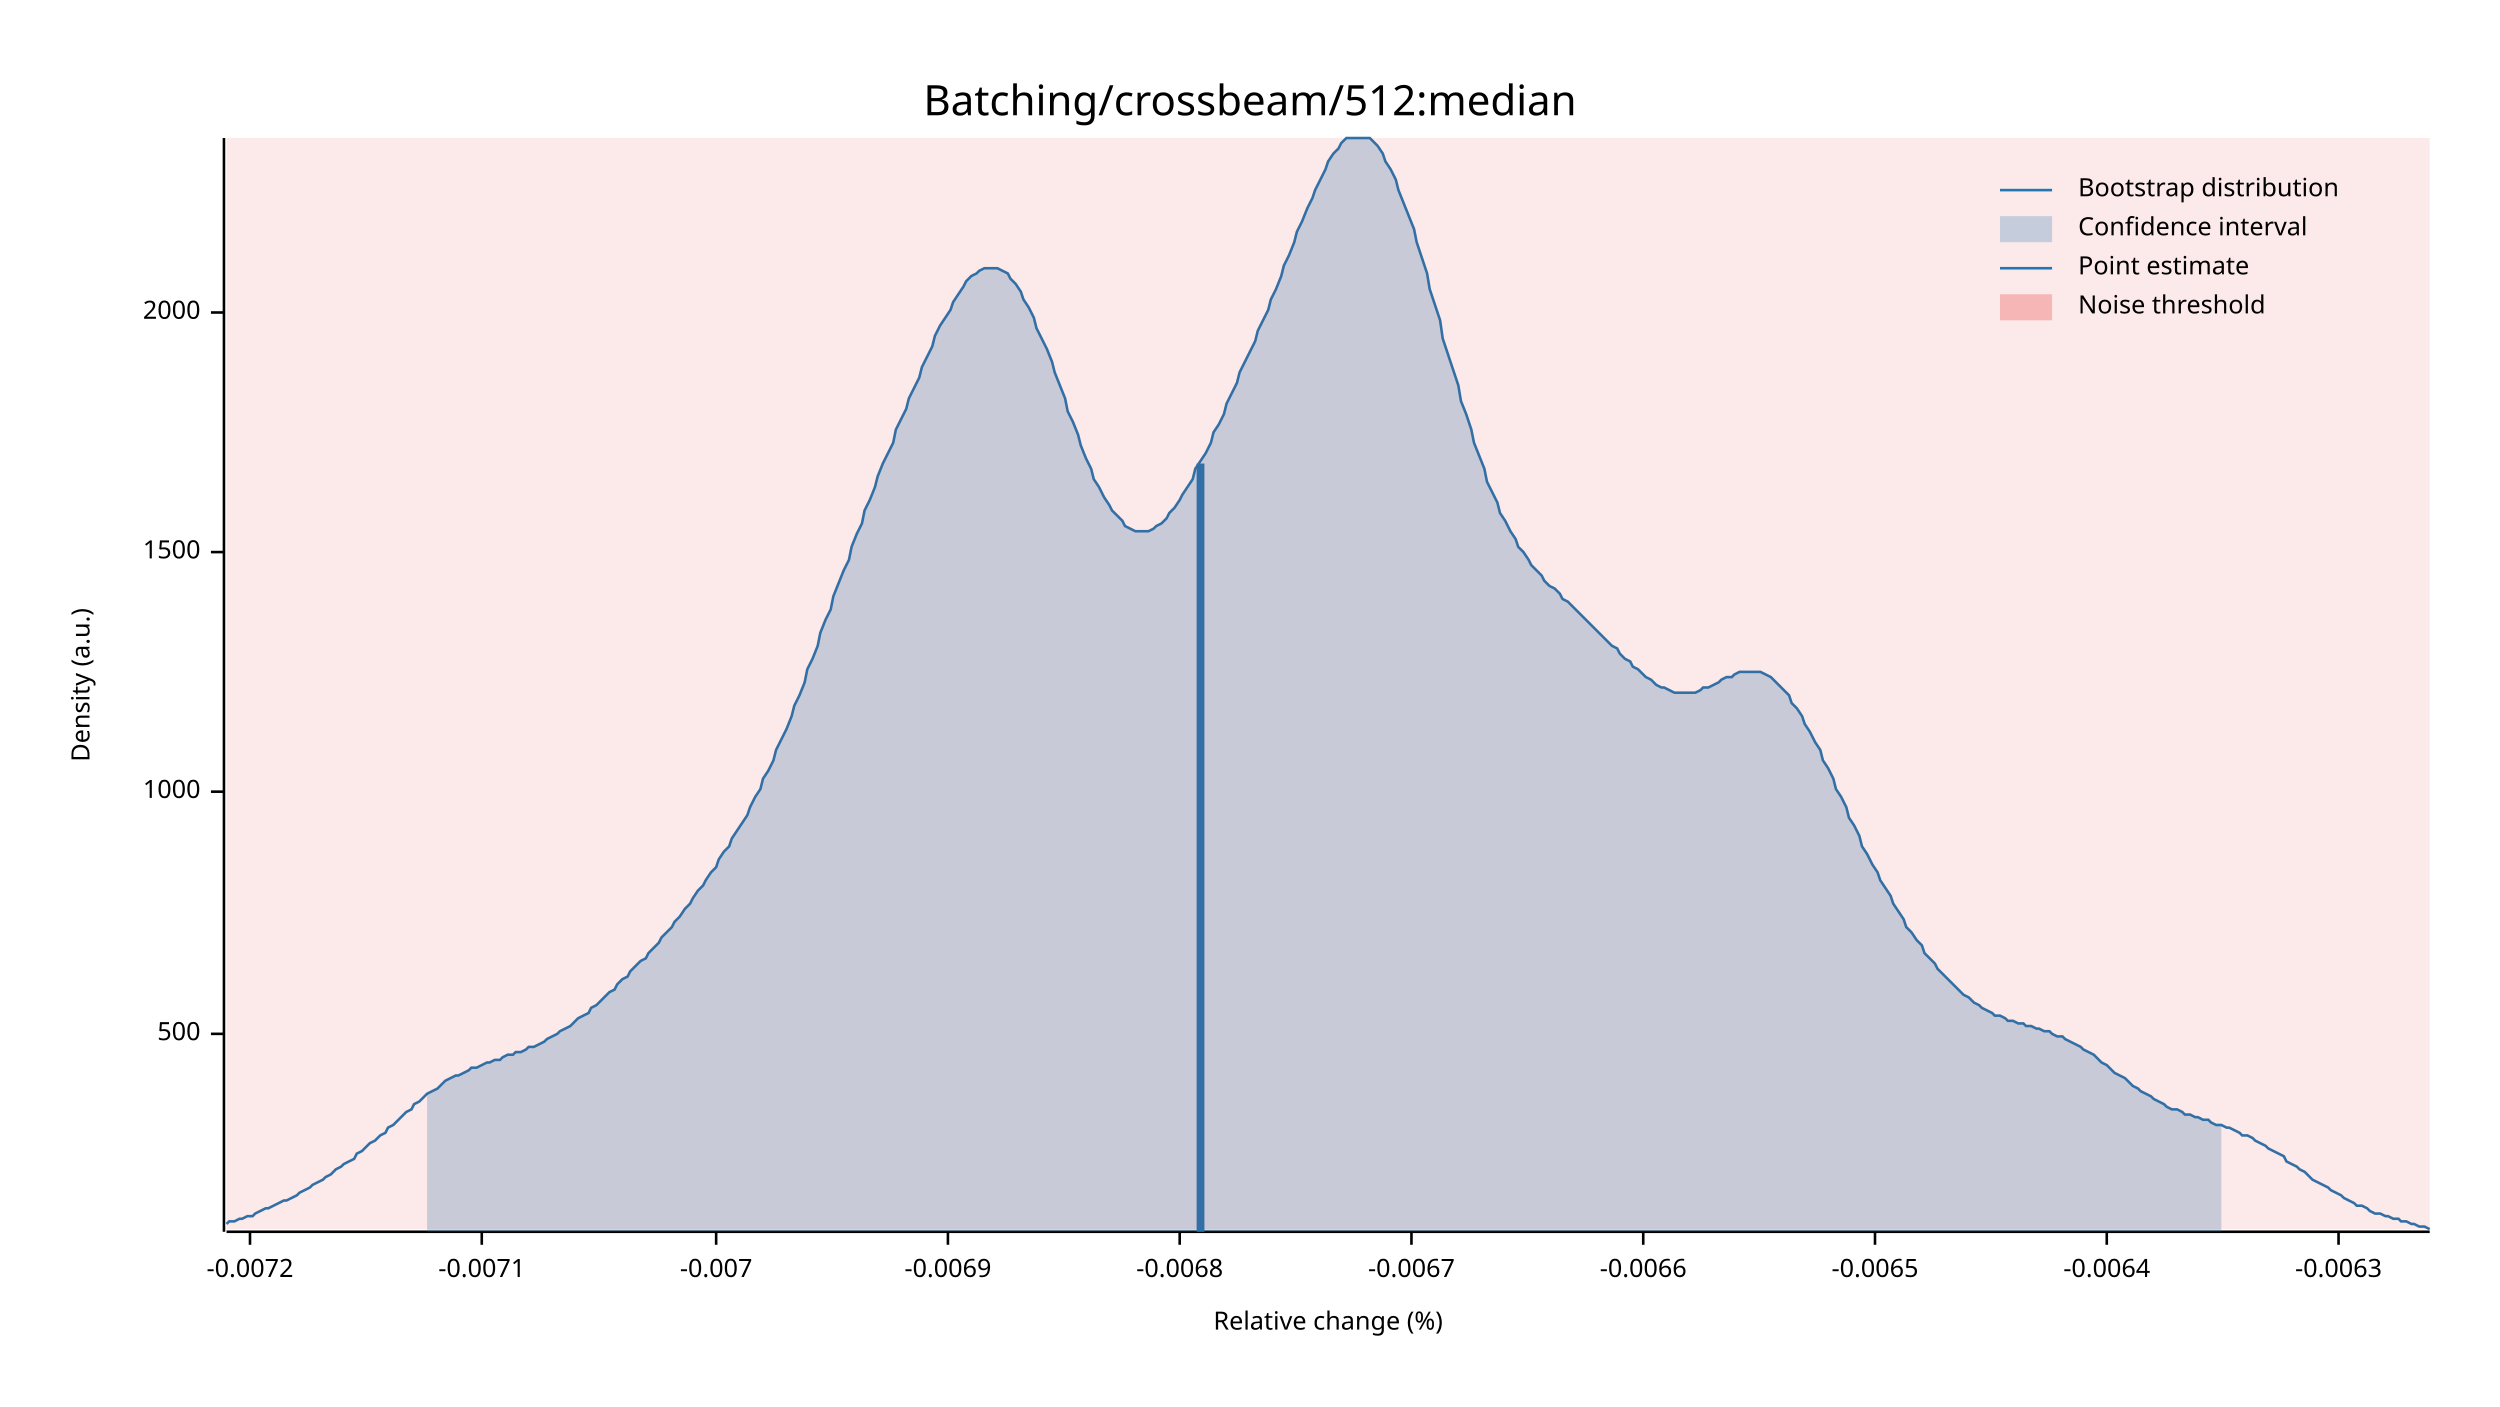
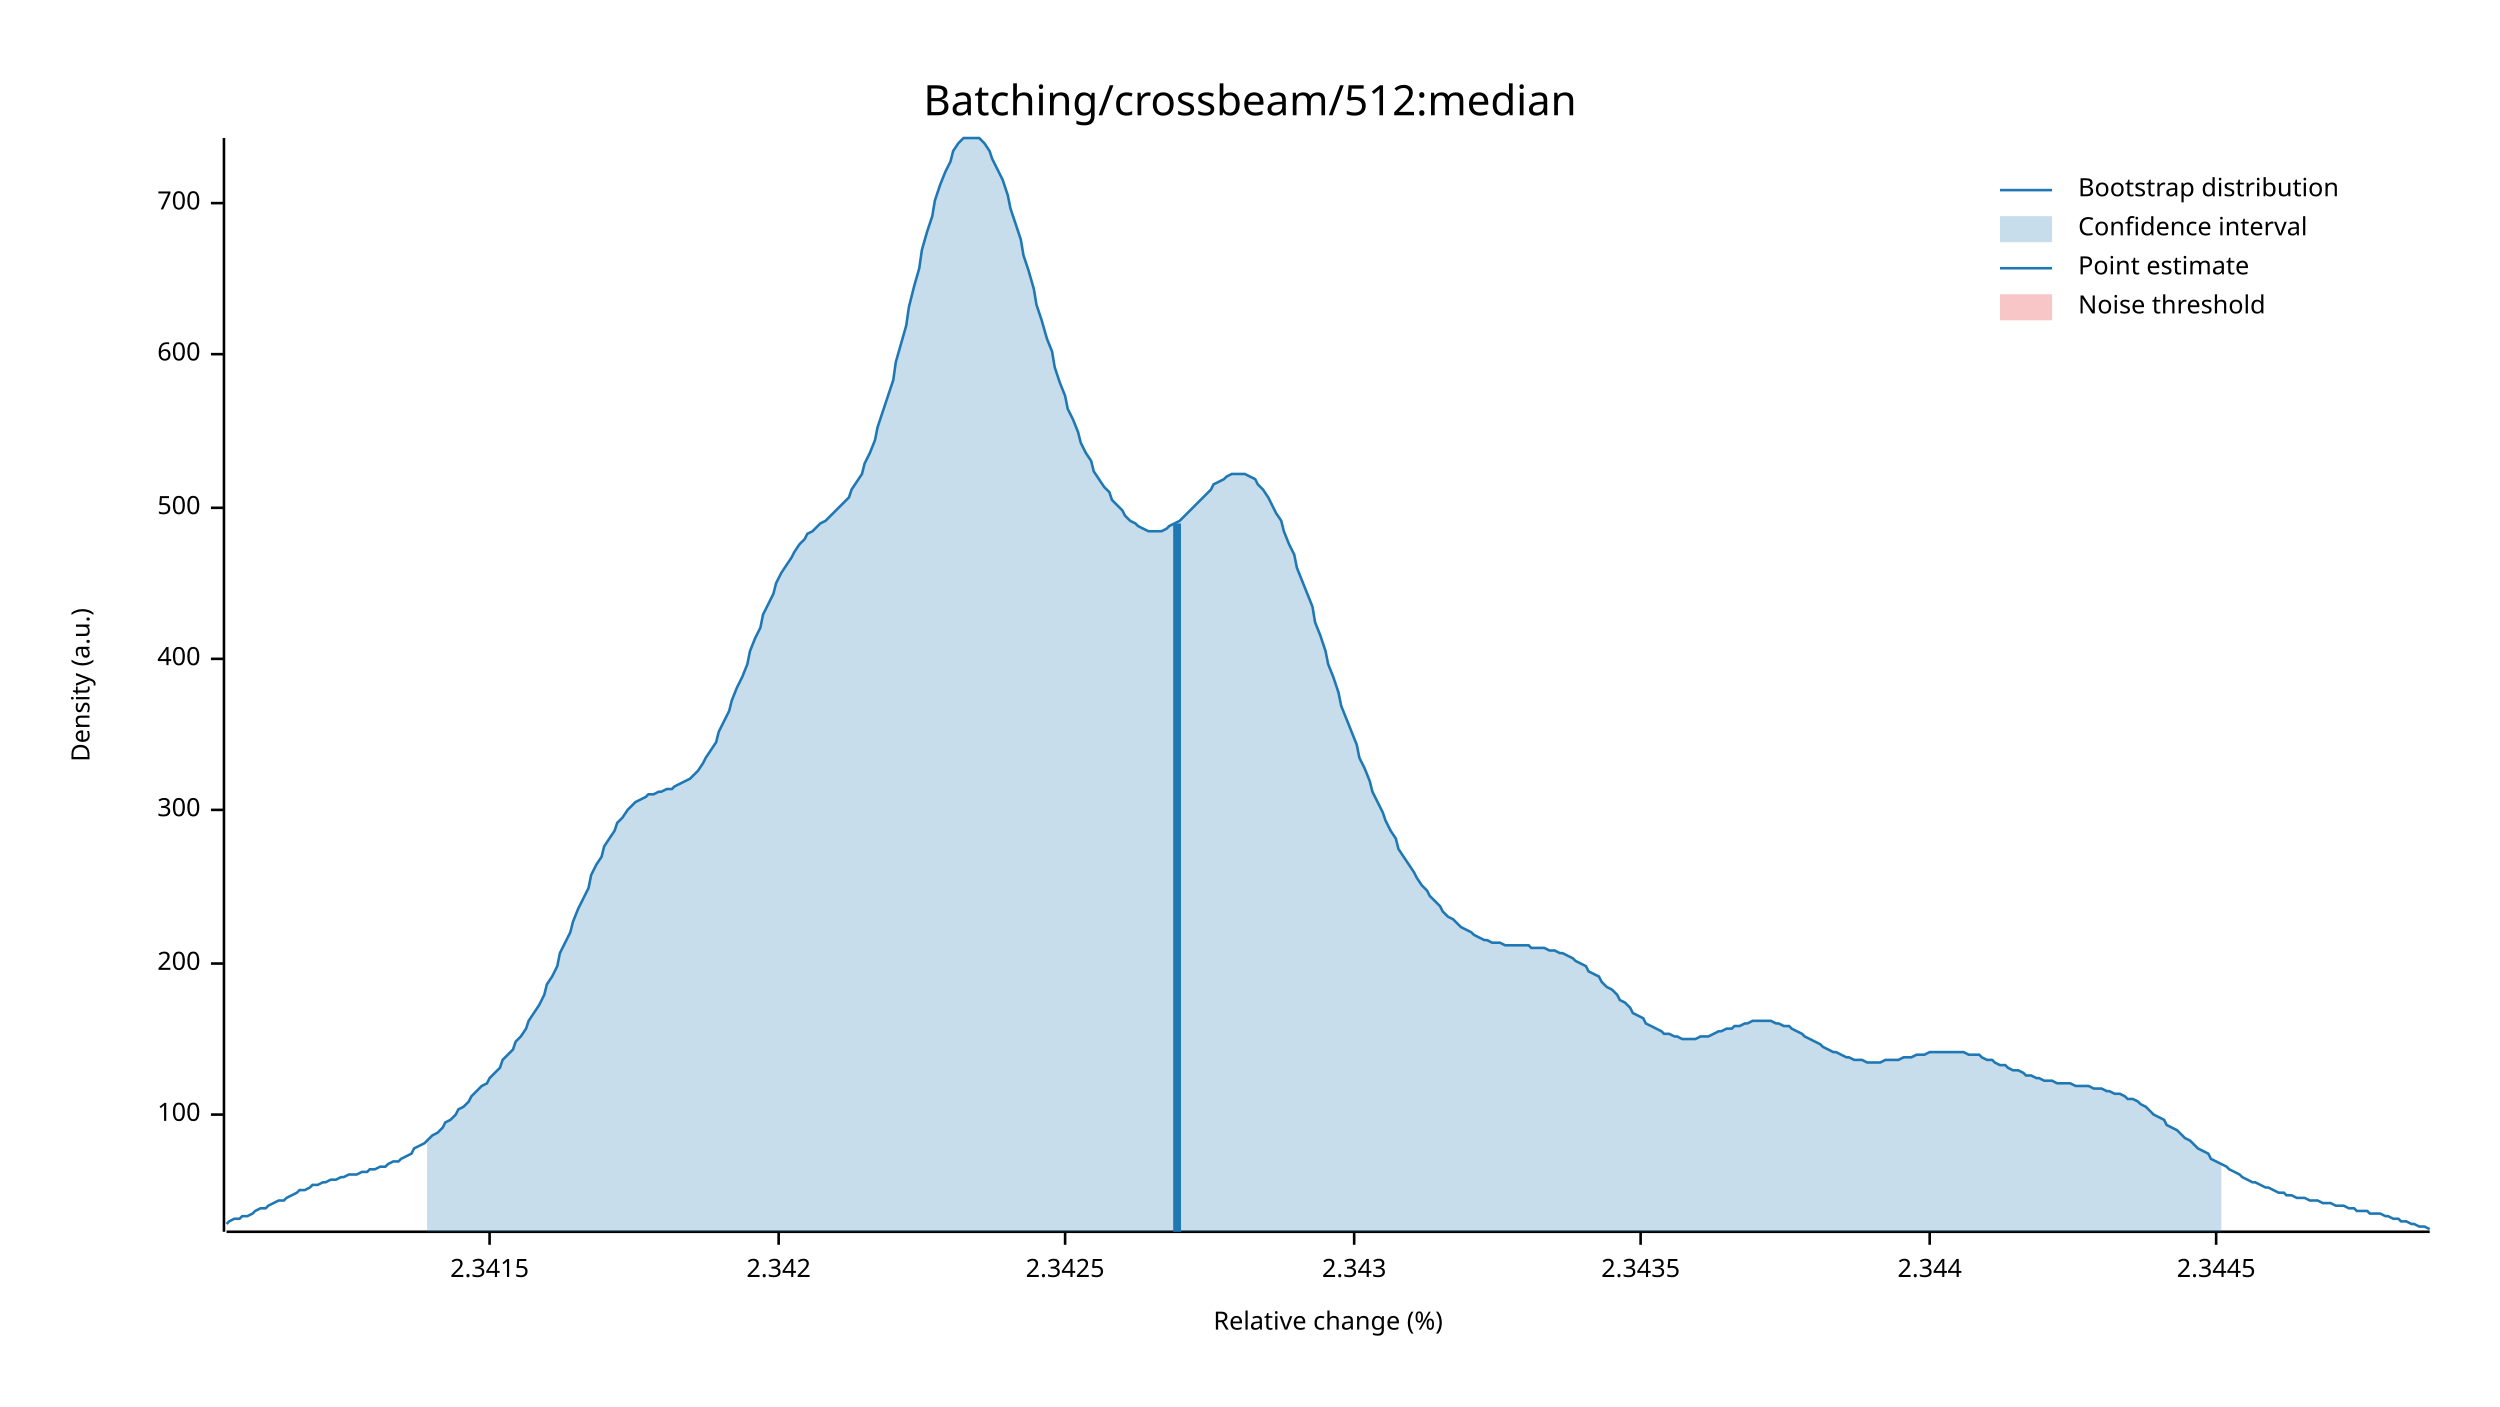
<svg xmlns="http://www.w3.org/2000/svg" width="960" height="540" viewBox="0 0 960 540">
  <text x="480" y="32" dy="0.76em" text-anchor="middle" font-family="sans-serif" font-size="16.129" opacity="1" fill="#000000">
Batching/crossbeam/512:median
</text>
  <text x="27" y="263" dy="0.76em" text-anchor="middle" font-family="sans-serif" font-size="9.677" opacity="1" fill="#000000" transform="rotate(270, 27, 263)">
Density (a.u.)
</text>
  <text x="510" y="513" dy="-0.5ex" text-anchor="middle" font-family="sans-serif" font-size="9.677" opacity="1" fill="#000000">
Relative change (%)
</text>
  <polyline fill="none" opacity="1" stroke="#000000" stroke-width="1" points="86,53 86,473 " />
-   <text x="77" y="397" dy="0.5ex" text-anchor="end" font-family="sans-serif" font-size="9.677" opacity="1" fill="#000000">
+   <text x="77" y="428" dy="0.5ex" text-anchor="end" font-family="sans-serif" font-size="9.677" opacity="1" fill="#000000">
+ 100
+ </text>
+   <polyline fill="none" opacity="1" stroke="#000000" stroke-width="1" points="81,428 86,428 " />
+   <text x="77" y="370" dy="0.5ex" text-anchor="end" font-family="sans-serif" font-size="9.677" opacity="1" fill="#000000">
+ 200
+ </text>
+   <polyline fill="none" opacity="1" stroke="#000000" stroke-width="1" points="81,370 86,370 " />
+   <text x="77" y="311" dy="0.5ex" text-anchor="end" font-family="sans-serif" font-size="9.677" opacity="1" fill="#000000">
+ 300
+ </text>
+   <polyline fill="none" opacity="1" stroke="#000000" stroke-width="1" points="81,311 86,311 " />
+   <text x="77" y="253" dy="0.5ex" text-anchor="end" font-family="sans-serif" font-size="9.677" opacity="1" fill="#000000">
+ 400
+ </text>
+   <polyline fill="none" opacity="1" stroke="#000000" stroke-width="1" points="81,253 86,253 " />
+   <text x="77" y="195" dy="0.5ex" text-anchor="end" font-family="sans-serif" font-size="9.677" opacity="1" fill="#000000">
500
</text>
-   <polyline fill="none" opacity="1" stroke="#000000" stroke-width="1" points="81,397 86,397 " />
-   <text x="77" y="304" dy="0.5ex" text-anchor="end" font-family="sans-serif" font-size="9.677" opacity="1" fill="#000000">
- 1000
+   <polyline fill="none" opacity="1" stroke="#000000" stroke-width="1" points="81,195 86,195 " />
+   <text x="77" y="136" dy="0.5ex" text-anchor="end" font-family="sans-serif" font-size="9.677" opacity="1" fill="#000000">
+ 600
</text>
-   <polyline fill="none" opacity="1" stroke="#000000" stroke-width="1" points="81,304 86,304 " />
-   <text x="77" y="212" dy="0.5ex" text-anchor="end" font-family="sans-serif" font-size="9.677" opacity="1" fill="#000000">
- 1500
+   <polyline fill="none" opacity="1" stroke="#000000" stroke-width="1" points="81,136 86,136 " />
+   <text x="77" y="78" dy="0.5ex" text-anchor="end" font-family="sans-serif" font-size="9.677" opacity="1" fill="#000000">
+ 700
</text>
-   <polyline fill="none" opacity="1" stroke="#000000" stroke-width="1" points="81,212 86,212 " />
-   <text x="77" y="120" dy="0.5ex" text-anchor="end" font-family="sans-serif" font-size="9.677" opacity="1" fill="#000000">
- 2000
+   <polyline fill="none" opacity="1" stroke="#000000" stroke-width="1" points="81,78 86,78 " />
+   <polyline fill="none" opacity="1" stroke="#000000" stroke-width="1" points="87,473 933,473 " />
+   <text x="188" y="483" dy="0.76em" text-anchor="middle" font-family="sans-serif" font-size="9.677" opacity="1" fill="#000000">
+ 2.3415
</text>
-   <polyline fill="none" opacity="1" stroke="#000000" stroke-width="1" points="81,120 86,120 " />
-   <polyline fill="none" opacity="1" stroke="#000000" stroke-width="1" points="87,473 933,473 " />
-   <text x="96" y="483" dy="0.76em" text-anchor="middle" font-family="sans-serif" font-size="9.677" opacity="1" fill="#000000">
- -0.0072
+   <polyline fill="none" opacity="1" stroke="#000000" stroke-width="1" points="188,473 188,478 " />
+   <text x="299" y="483" dy="0.76em" text-anchor="middle" font-family="sans-serif" font-size="9.677" opacity="1" fill="#000000">
+ 2.342
</text>
-   <polyline fill="none" opacity="1" stroke="#000000" stroke-width="1" points="96,473 96,478 " />
-   <text x="185" y="483" dy="0.76em" text-anchor="middle" font-family="sans-serif" font-size="9.677" opacity="1" fill="#000000">
- -0.0071
+   <polyline fill="none" opacity="1" stroke="#000000" stroke-width="1" points="299,473 299,478 " />
+   <text x="409" y="483" dy="0.76em" text-anchor="middle" font-family="sans-serif" font-size="9.677" opacity="1" fill="#000000">
+ 2.3425
</text>
-   <polyline fill="none" opacity="1" stroke="#000000" stroke-width="1" points="185,473 185,478 " />
-   <text x="275" y="483" dy="0.76em" text-anchor="middle" font-family="sans-serif" font-size="9.677" opacity="1" fill="#000000">
- -0.007
+   <polyline fill="none" opacity="1" stroke="#000000" stroke-width="1" points="409,473 409,478 " />
+   <text x="520" y="483" dy="0.76em" text-anchor="middle" font-family="sans-serif" font-size="9.677" opacity="1" fill="#000000">
+ 2.343
</text>
-   <polyline fill="none" opacity="1" stroke="#000000" stroke-width="1" points="275,473 275,478 " />
-   <text x="364" y="483" dy="0.76em" text-anchor="middle" font-family="sans-serif" font-size="9.677" opacity="1" fill="#000000">
- -0.0069
+   <polyline fill="none" opacity="1" stroke="#000000" stroke-width="1" points="520,473 520,478 " />
+   <text x="630" y="483" dy="0.76em" text-anchor="middle" font-family="sans-serif" font-size="9.677" opacity="1" fill="#000000">
+ 2.3435
</text>
-   <polyline fill="none" opacity="1" stroke="#000000" stroke-width="1" points="364,473 364,478 " />
-   <text x="453" y="483" dy="0.76em" text-anchor="middle" font-family="sans-serif" font-size="9.677" opacity="1" fill="#000000">
- -0.0068
+   <polyline fill="none" opacity="1" stroke="#000000" stroke-width="1" points="630,473 630,478 " />
+   <text x="741" y="483" dy="0.76em" text-anchor="middle" font-family="sans-serif" font-size="9.677" opacity="1" fill="#000000">
+ 2.344
</text>
-   <polyline fill="none" opacity="1" stroke="#000000" stroke-width="1" points="453,473 453,478 " />
-   <text x="542" y="483" dy="0.76em" text-anchor="middle" font-family="sans-serif" font-size="9.677" opacity="1" fill="#000000">
- -0.0067
+   <polyline fill="none" opacity="1" stroke="#000000" stroke-width="1" points="741,473 741,478 " />
+   <text x="851" y="483" dy="0.76em" text-anchor="middle" font-family="sans-serif" font-size="9.677" opacity="1" fill="#000000">
+ 2.3445
</text>
-   <polyline fill="none" opacity="1" stroke="#000000" stroke-width="1" points="542,473 542,478 " />
-   <text x="631" y="483" dy="0.76em" text-anchor="middle" font-family="sans-serif" font-size="9.677" opacity="1" fill="#000000">
- -0.0066
- </text>
-   <polyline fill="none" opacity="1" stroke="#000000" stroke-width="1" points="631,473 631,478 " />
-   <text x="720" y="483" dy="0.76em" text-anchor="middle" font-family="sans-serif" font-size="9.677" opacity="1" fill="#000000">
- -0.0065
- </text>
-   <polyline fill="none" opacity="1" stroke="#000000" stroke-width="1" points="720,473 720,478 " />
-   <text x="809" y="483" dy="0.76em" text-anchor="middle" font-family="sans-serif" font-size="9.677" opacity="1" fill="#000000">
- -0.0064
- </text>
-   <polyline fill="none" opacity="1" stroke="#000000" stroke-width="1" points="809,473 809,478 " />
-   <text x="898" y="483" dy="0.76em" text-anchor="middle" font-family="sans-serif" font-size="9.677" opacity="1" fill="#000000">
- -0.0063
- </text>
-   <polyline fill="none" opacity="1" stroke="#000000" stroke-width="1" points="898,473 898,478 " />
-   <polyline fill="none" opacity="1" stroke="#1F78B4" stroke-width="1" points="87,470 88,469 90,469 92,468 93,468 95,467 97,467 98,466 100,465 102,464 103,464 105,463 107,462 109,461 110,461 112,460 114,459 115,458 117,457 119,456 120,455 122,454 124,453 125,452 127,451 129,449 131,448 132,447 134,446 136,445 137,443 139,442 141,440 142,439 144,438 146,436 148,435 149,433 151,432 153,430 154,429 156,427 158,426 159,424 161,423 163,421 164,420 166,419 168,418 170,416 171,415 173,414 175,413 176,413 178,412 180,411 181,410 183,410 185,409 187,408 188,408 190,407 192,407 193,406 195,405 197,405 198,404 200,404 202,403 203,402 205,402 207,401 209,400 210,399 212,398 214,397 215,396 217,395 219,394 220,393 222,391 224,390 226,389 227,387 229,386 231,384 232,383 234,381 236,380 237,378 239,376 241,375 242,373 244,371 246,369 248,368 249,366 251,364 253,362 254,360 256,358 258,356 259,354 261,352 263,349 265,347 266,345 268,342 270,340 271,338 273,335 275,333 276,330 278,327 280,325 281,322 283,319 285,316 287,313 288,310 290,306 292,303 293,299 295,296 297,292 298,288 300,284 302,280 304,275 305,271 307,267 309,262 310,257 312,253 314,248 315,243 317,238 319,234 320,229 322,224 324,219 326,215 327,210 329,205 331,201 332,196 334,192 336,187 337,183 339,178 341,174 343,170 344,165 346,161 348,157 349,153 351,149 353,145 354,141 356,137 358,133 359,129 361,125 363,122 365,119 366,116 368,113 370,110 371,108 373,106 375,105 376,104 378,103 380,103 381,103 383,103 385,104 387,105 388,107 390,109 392,112 393,115 395,118 397,122 398,126 400,130 402,134 404,139 405,143 407,148 409,153 410,158 412,162 414,167 415,171 417,176 419,180 420,184 422,187 424,191 426,194 427,196 429,198 431,200 432,202 434,203 436,204 437,204 439,204 441,204 443,203 444,202 446,201 448,199 449,197 451,195 453,192 454,190 456,187 458,184 459,180 461,177 463,174 465,170 466,166 468,163 470,159 471,155 473,151 475,147 476,143 478,139 480,135 482,131 483,127 485,123 487,119 488,115 490,111 492,106 493,102 495,98 497,93 498,89 500,85 502,80 504,76 505,73 507,69 509,65 510,62 512,59 514,57 515,55 517,53 519,53 521,53 522,53 524,53 526,53 527,54 529,56 531,59 532,62 534,65 536,69 537,73 539,78 541,83 543,88 544,93 546,99 548,105 549,111 551,117 553,123 554,130 556,136 558,142 560,148 561,154 563,159 565,165 566,170 568,175 570,180 571,185 573,189 575,193 576,197 578,200 580,204 582,207 583,210 585,212 587,215 588,217 590,219 592,221 593,223 595,225 597,226 599,228 600,230 602,231 604,233 605,234 607,236 609,238 610,239 612,241 614,243 615,244 617,246 619,248 621,249 622,251 624,253 626,254 627,256 629,257 631,259 632,260 634,261 636,263 638,264 639,264 641,265 643,266 644,266 646,266 648,266 649,266 651,266 653,265 654,264 656,264 658,263 660,262 661,261 663,260 665,260 666,259 668,258 670,258 671,258 673,258 675,258 676,258 678,259 680,260 682,262 683,263 685,265 687,267 688,270 690,272 692,275 693,278 695,281 697,285 699,288 700,292 702,295 704,299 705,303 707,306 709,310 710,314 712,317 714,321 715,325 717,328 719,332 721,335 722,338 724,341 726,344 727,347 729,350 731,353 732,356 734,358 736,361 738,363 739,366 741,368 743,370 744,372 746,374 748,376 749,377 751,379 753,381 754,382 756,383 758,385 760,386 761,387 763,388 765,389 766,390 768,390 770,391 771,392 773,392 775,393 777,393 778,394 780,394 782,395 783,395 785,396 787,396 788,397 790,398 792,398 793,399 795,400 797,401 799,402 800,403 802,404 804,405 805,406 807,408 809,409 810,410 812,412 814,413 816,414 817,415 819,417 821,418 822,419 824,420 826,421 827,422 829,423 831,424 832,425 834,426 836,426 838,427 839,428 841,428 843,429 844,429 846,430 848,430 849,431 851,432 853,432 855,433 856,433 858,434 860,435 861,436 863,436 865,437 866,438 868,439 870,440 871,441 873,442 875,443 877,444 878,446 880,447 882,448 883,449 885,450 887,452 888,453 890,454 892,455 894,456 895,457 897,458 899,459 900,460 902,461 904,462 905,463 907,463 909,464 910,465 912,466 914,466 916,467 917,467 919,468 921,468 922,469 924,469 926,470 927,470 929,471 931,471 933,472 " />
-   <polygon opacity="0.25" fill="#1F78B4" points="164,420 166,419 168,418 170,416 171,415 173,414 175,413 176,413 178,412 180,411 181,410 183,410 185,409 187,408 188,408 190,407 192,407 193,406 195,405 197,405 198,404 200,404 202,403 203,402 205,402 207,401 209,400 210,399 212,398 214,397 215,396 217,395 219,394 220,393 222,391 224,390 226,389 227,387 229,386 231,384 232,383 234,381 236,380 237,378 239,376 241,375 242,373 244,371 246,369 248,368 249,366 251,364 253,362 254,360 256,358 258,356 259,354 261,352 263,349 265,347 266,345 268,342 270,340 271,338 273,335 275,333 276,330 278,327 280,325 281,322 283,319 285,316 287,313 288,310 290,306 292,303 293,299 295,296 297,292 298,288 300,284 302,280 304,275 305,271 307,267 309,262 310,257 312,253 314,248 315,243 317,238 319,234 320,229 322,224 324,219 326,215 327,210 329,205 331,201 332,196 334,192 336,187 337,183 339,178 341,174 343,170 344,165 346,161 348,157 349,153 351,149 353,145 354,141 356,137 358,133 359,129 361,125 363,122 365,119 366,116 368,113 370,110 371,108 373,106 375,105 376,104 378,103 380,103 381,103 383,103 385,104 387,105 388,107 390,109 392,112 393,115 395,118 397,122 398,126 400,130 402,134 404,139 405,143 407,148 409,153 410,158 412,162 414,167 415,171 417,176 419,180 420,184 422,187 424,191 426,194 427,196 429,198 431,200 432,202 434,203 436,204 437,204 439,204 441,204 443,203 444,202 446,201 448,199 449,197 451,195 453,192 454,190 456,187 458,184 459,180 461,177 463,174 465,170 466,166 468,163 470,159 471,155 473,151 475,147 476,143 478,139 480,135 482,131 483,127 485,123 487,119 488,115 490,111 492,106 493,102 495,98 497,93 498,89 500,85 502,80 504,76 505,73 507,69 509,65 510,62 512,59 514,57 515,55 517,53 519,53 521,53 522,53 524,53 526,53 527,54 529,56 531,59 532,62 534,65 536,69 537,73 539,78 541,83 543,88 544,93 546,99 548,105 549,111 551,117 553,123 554,130 556,136 558,142 560,148 561,154 563,159 565,165 566,170 568,175 570,180 571,185 573,189 575,193 576,197 578,200 580,204 582,207 583,210 585,212 587,215 588,217 590,219 592,221 593,223 595,225 597,226 599,228 600,230 602,231 604,233 605,234 607,236 609,238 610,239 612,241 614,243 615,244 617,246 619,248 621,249 622,251 624,253 626,254 627,256 629,257 631,259 632,260 634,261 636,263 638,264 639,264 641,265 643,266 644,266 646,266 648,266 649,266 651,266 653,265 654,264 656,264 658,263 660,262 661,261 663,260 665,260 666,259 668,258 670,258 671,258 673,258 675,258 676,258 678,259 680,260 682,262 683,263 685,265 687,267 688,270 690,272 692,275 693,278 695,281 697,285 699,288 700,292 702,295 704,299 705,303 707,306 709,310 710,314 712,317 714,321 715,325 717,328 719,332 721,335 722,338 724,341 726,344 727,347 729,350 731,353 732,356 734,358 736,361 738,363 739,366 741,368 743,370 744,372 746,374 748,376 749,377 751,379 753,381 754,382 756,383 758,385 760,386 761,387 763,388 765,389 766,390 768,390 770,391 771,392 773,392 775,393 777,393 778,394 780,394 782,395 783,395 785,396 787,396 788,397 790,398 792,398 793,399 795,400 797,401 799,402 800,403 802,404 804,405 805,406 807,408 809,409 810,410 812,412 814,413 816,414 817,415 819,417 821,418 822,419 824,420 826,421 827,422 829,423 831,424 832,425 834,426 836,426 838,427 839,428 841,428 843,429 844,429 846,430 848,430 849,431 851,432 853,432 853,473 164,473 " />
-   <polyline fill="none" opacity="1" stroke="#1F78B4" stroke-width="3" points="461,473 461,178 " />
-   <rect x="87" y="53" width="846" height="419" opacity="0.1" fill="#E31A1C" stroke="none" />
+   <polyline fill="none" opacity="1" stroke="#000000" stroke-width="1" points="851,473 851,478 " />
+   <polyline fill="none" opacity="1" stroke="#1F78B4" stroke-width="1" points="87,470 88,469 90,468 92,468 93,467 95,467 97,466 98,465 100,464 102,464 103,463 105,462 107,461 109,461 110,460 112,459 114,458 115,457 117,457 119,456 120,455 122,455 124,454 125,454 127,453 129,453 131,452 132,452 134,451 136,451 137,451 139,450 141,450 142,449 144,449 146,448 148,448 149,447 151,446 153,446 154,445 156,444 158,443 159,441 161,440 163,439 164,438 166,436 168,435 170,433 171,431 173,430 175,428 176,426 178,425 180,423 181,421 183,419 185,417 187,416 188,414 190,412 192,410 193,407 195,405 197,403 198,400 200,398 202,395 203,392 205,389 207,386 209,382 210,378 212,375 214,371 215,366 217,362 219,358 220,354 222,349 224,345 226,341 227,336 229,332 231,329 232,325 234,322 236,319 237,316 239,314 241,311 242,310 244,308 246,307 248,306 249,305 251,305 253,304 254,304 256,303 258,303 259,302 261,301 263,300 265,299 266,298 268,296 270,293 271,291 273,288 275,285 276,281 278,277 280,273 281,269 283,264 285,260 287,255 288,250 290,245 292,241 293,236 295,232 297,228 298,224 300,220 302,217 304,214 305,212 307,209 309,207 310,205 312,204 314,202 315,201 317,200 319,198 320,197 322,195 324,193 326,191 327,188 329,185 331,182 332,178 334,174 336,169 337,164 339,158 341,152 343,146 344,139 346,132 348,125 349,118 351,110 353,103 354,96 356,89 358,83 359,77 361,71 363,66 365,62 366,58 368,55 370,53 371,53 373,53 375,53 376,53 378,55 380,58 381,61 383,65 385,69 387,75 388,80 390,86 392,92 393,98 395,104 397,111 398,117 400,123 402,130 404,135 405,141 407,147 409,152 410,157 412,161 414,166 415,170 417,174 419,177 420,181 422,184 424,187 426,189 427,192 429,194 431,196 432,198 434,200 436,201 437,202 439,203 441,204 443,204 444,204 446,204 448,203 449,202 451,201 453,200 454,199 456,197 458,195 459,194 461,192 463,190 465,188 466,186 468,185 470,184 471,183 473,182 475,182 476,182 478,182 480,183 482,184 483,186 485,188 487,191 488,193 490,197 492,200 493,204 495,209 497,213 498,218 500,223 502,228 504,233 505,239 507,244 509,250 510,255 512,260 514,266 515,271 517,276 519,281 521,286 522,291 524,295 526,300 527,304 529,308 531,312 532,315 534,319 536,322 537,326 539,329 541,332 543,335 544,337 546,340 548,342 549,344 551,346 553,348 554,350 556,352 558,353 560,355 561,356 563,357 565,358 566,359 568,360 570,361 571,361 573,362 575,362 576,362 578,363 580,363 582,363 583,363 585,363 587,363 588,364 590,364 592,364 593,364 595,365 597,365 599,366 600,366 602,367 604,368 605,369 607,370 609,371 610,373 612,374 614,375 615,377 617,379 619,380 621,382 622,384 624,385 626,387 627,389 629,390 631,391 632,393 634,394 636,395 638,396 639,397 641,397 643,398 644,398 646,399 648,399 649,399 651,399 653,398 654,398 656,398 658,397 660,396 661,396 663,395 665,395 666,394 668,394 670,393 671,393 673,392 675,392 676,392 678,392 680,392 682,393 683,393 685,394 687,394 688,395 690,396 692,397 693,398 695,399 697,400 699,401 700,402 702,403 704,404 705,404 707,405 709,406 710,406 712,407 714,407 715,407 717,408 719,408 721,408 722,408 724,407 726,407 727,407 729,407 731,406 732,406 734,406 736,405 738,405 739,405 741,404 743,404 744,404 746,404 748,404 749,404 751,404 753,404 754,404 756,405 758,405 760,405 761,406 763,407 765,407 766,408 768,409 770,409 771,410 773,411 775,411 777,412 778,413 780,413 782,414 783,414 785,415 787,415 788,415 790,416 792,416 793,416 795,416 797,417 799,417 800,417 802,417 804,418 805,418 807,418 809,419 810,419 812,420 814,420 816,421 817,422 819,422 821,423 822,424 824,425 826,427 827,428 829,429 831,430 832,432 834,433 836,434 838,436 839,437 841,438 843,440 844,441 846,442 848,443 849,445 851,446 853,447 855,448 856,449 858,450 860,451 861,452 863,453 865,454 866,454 868,455 870,456 871,456 873,457 875,458 877,458 878,459 880,459 882,460 883,460 885,460 887,461 888,461 890,461 892,462 894,462 895,462 897,463 899,463 900,463 902,464 904,464 905,465 907,465 909,465 910,466 912,466 914,466 916,467 917,467 919,468 921,468 922,469 924,469 926,470 927,470 929,471 931,471 933,472 " />
+   <polygon opacity="0.25" fill="#1F78B4" points="164,438 166,436 168,435 170,433 171,431 173,430 175,428 176,426 178,425 180,423 181,421 183,419 185,417 187,416 188,414 190,412 192,410 193,407 195,405 197,403 198,400 200,398 202,395 203,392 205,389 207,386 209,382 210,378 212,375 214,371 215,366 217,362 219,358 220,354 222,349 224,345 226,341 227,336 229,332 231,329 232,325 234,322 236,319 237,316 239,314 241,311 242,310 244,308 246,307 248,306 249,305 251,305 253,304 254,304 256,303 258,303 259,302 261,301 263,300 265,299 266,298 268,296 270,293 271,291 273,288 275,285 276,281 278,277 280,273 281,269 283,264 285,260 287,255 288,250 290,245 292,241 293,236 295,232 297,228 298,224 300,220 302,217 304,214 305,212 307,209 309,207 310,205 312,204 314,202 315,201 317,200 319,198 320,197 322,195 324,193 326,191 327,188 329,185 331,182 332,178 334,174 336,169 337,164 339,158 341,152 343,146 344,139 346,132 348,125 349,118 351,110 353,103 354,96 356,89 358,83 359,77 361,71 363,66 365,62 366,58 368,55 370,53 371,53 373,53 375,53 376,53 378,55 380,58 381,61 383,65 385,69 387,75 388,80 390,86 392,92 393,98 395,104 397,111 398,117 400,123 402,130 404,135 405,141 407,147 409,152 410,157 412,161 414,166 415,170 417,174 419,177 420,181 422,184 424,187 426,189 427,192 429,194 431,196 432,198 434,200 436,201 437,202 439,203 441,204 443,204 444,204 446,204 448,203 449,202 451,201 453,200 454,199 456,197 458,195 459,194 461,192 463,190 465,188 466,186 468,185 470,184 471,183 473,182 475,182 476,182 478,182 480,183 482,184 483,186 485,188 487,191 488,193 490,197 492,200 493,204 495,209 497,213 498,218 500,223 502,228 504,233 505,239 507,244 509,250 510,255 512,260 514,266 515,271 517,276 519,281 521,286 522,291 524,295 526,300 527,304 529,308 531,312 532,315 534,319 536,322 537,326 539,329 541,332 543,335 544,337 546,340 548,342 549,344 551,346 553,348 554,350 556,352 558,353 560,355 561,356 563,357 565,358 566,359 568,360 570,361 571,361 573,362 575,362 576,362 578,363 580,363 582,363 583,363 585,363 587,363 588,364 590,364 592,364 593,364 595,365 597,365 599,366 600,366 602,367 604,368 605,369 607,370 609,371 610,373 612,374 614,375 615,377 617,379 619,380 621,382 622,384 624,385 626,387 627,389 629,390 631,391 632,393 634,394 636,395 638,396 639,397 641,397 643,398 644,398 646,399 648,399 649,399 651,399 653,398 654,398 656,398 658,397 660,396 661,396 663,395 665,395 666,394 668,394 670,393 671,393 673,392 675,392 676,392 678,392 680,392 682,393 683,393 685,394 687,394 688,395 690,396 692,397 693,398 695,399 697,400 699,401 700,402 702,403 704,404 705,404 707,405 709,406 710,406 712,407 714,407 715,407 717,408 719,408 721,408 722,408 724,407 726,407 727,407 729,407 731,406 732,406 734,406 736,405 738,405 739,405 741,404 743,404 744,404 746,404 748,404 749,404 751,404 753,404 754,404 756,405 758,405 760,405 761,406 763,407 765,407 766,408 768,409 770,409 771,410 773,411 775,411 777,412 778,413 780,413 782,414 783,414 785,415 787,415 788,415 790,416 792,416 793,416 795,416 797,417 799,417 800,417 802,417 804,418 805,418 807,418 809,419 810,419 812,420 814,420 816,421 817,422 819,422 821,423 822,424 824,425 826,427 827,428 829,429 831,430 832,432 834,433 836,434 838,436 839,437 841,438 843,440 844,441 846,442 848,443 849,445 851,446 853,447 853,473 164,473 " />
+   <polyline fill="none" opacity="1" stroke="#1F78B4" stroke-width="3" points="452,473 452,201 " />
+   <rect x="510" y="53" width="0" height="419" opacity="0.1" fill="#E31A1C" stroke="none" />
  <text x="798" y="68" dy="0.76em" text-anchor="start" font-family="sans-serif" font-size="9.677" opacity="1" fill="#000000">
Bootstrap distribution
</text>
  <text x="798" y="83" dy="0.76em" text-anchor="start" font-family="sans-serif" font-size="9.677" opacity="1" fill="#000000">
Confidence interval
</text>
  <text x="798" y="98" dy="0.76em" text-anchor="start" font-family="sans-serif" font-size="9.677" opacity="1" fill="#000000">
Point estimate
</text>
  <text x="798" y="113" dy="0.76em" text-anchor="start" font-family="sans-serif" font-size="9.677" opacity="1" fill="#000000">
Noise threshold
</text>
  <polyline fill="none" opacity="1" stroke="#1F78B4" stroke-width="1" points="768,73 788,73 " />
  <rect x="768" y="83" width="20" height="10" opacity="0.25" fill="#1F78B4" stroke="none" />
  <polyline fill="none" opacity="1" stroke="#1F78B4" stroke-width="1" points="768,103 788,103 " />
  <rect x="768" y="113" width="20" height="10" opacity="0.25" fill="#E31A1C" stroke="none" />
</svg>
